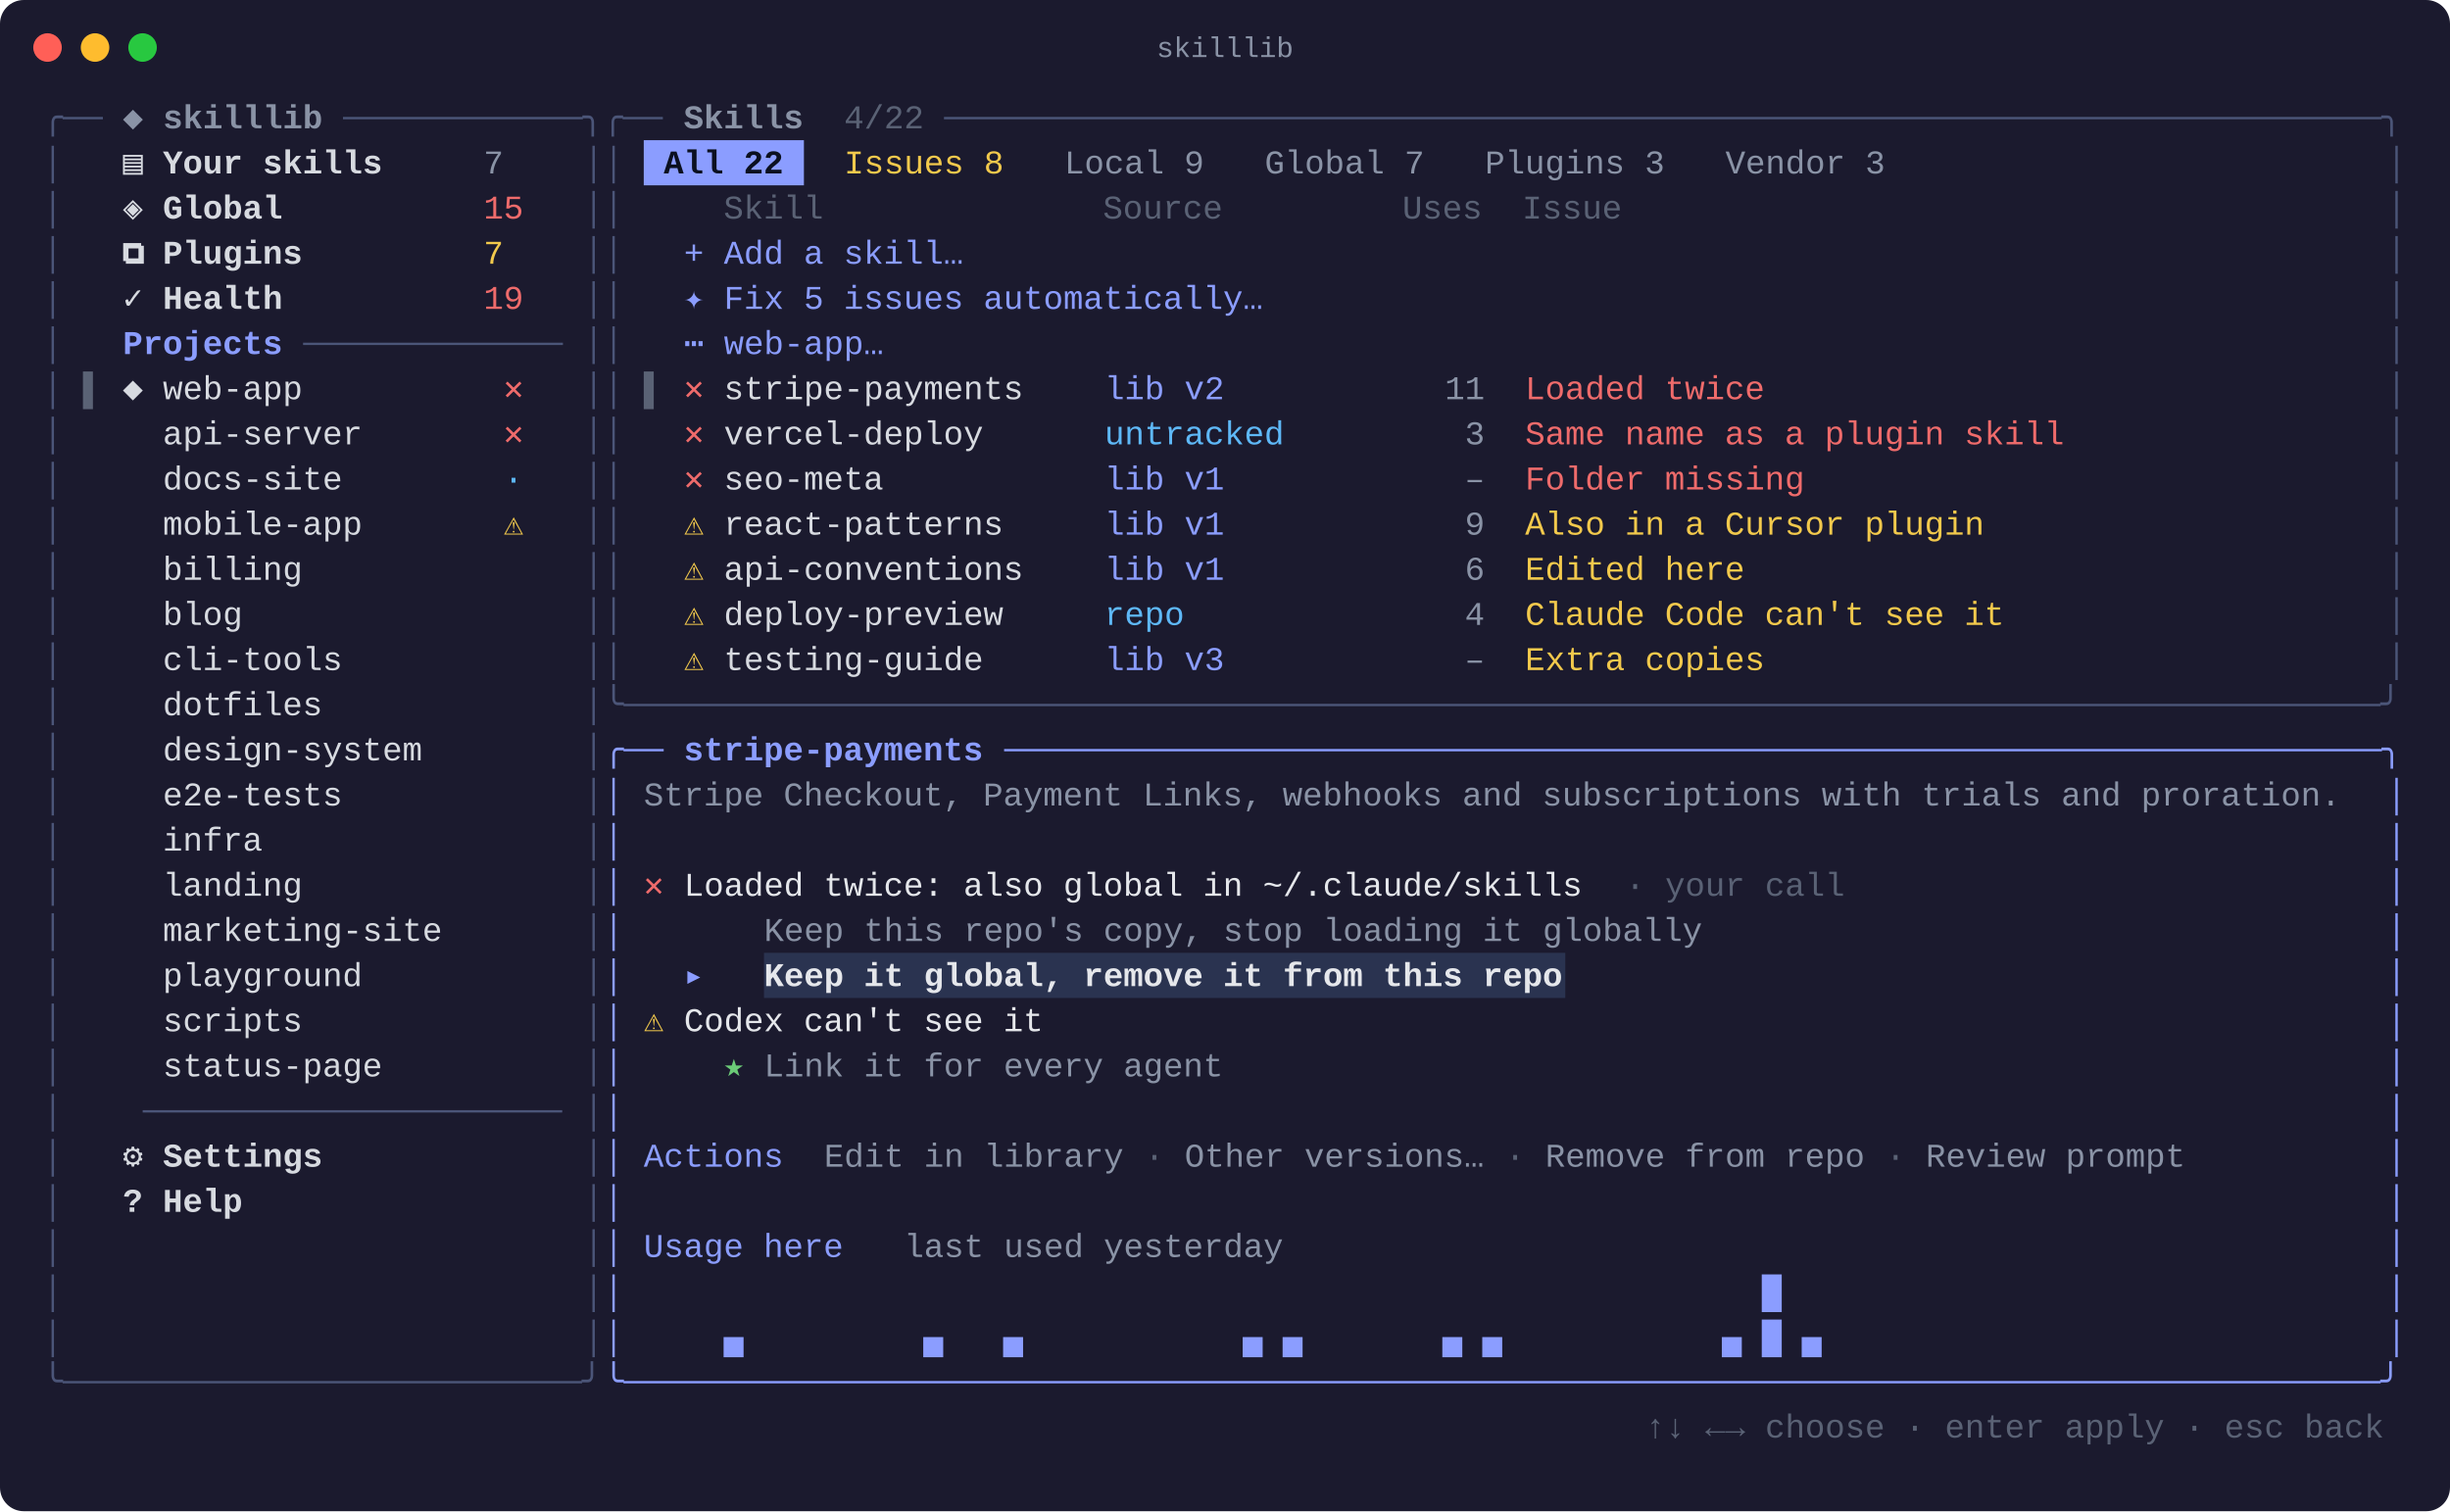
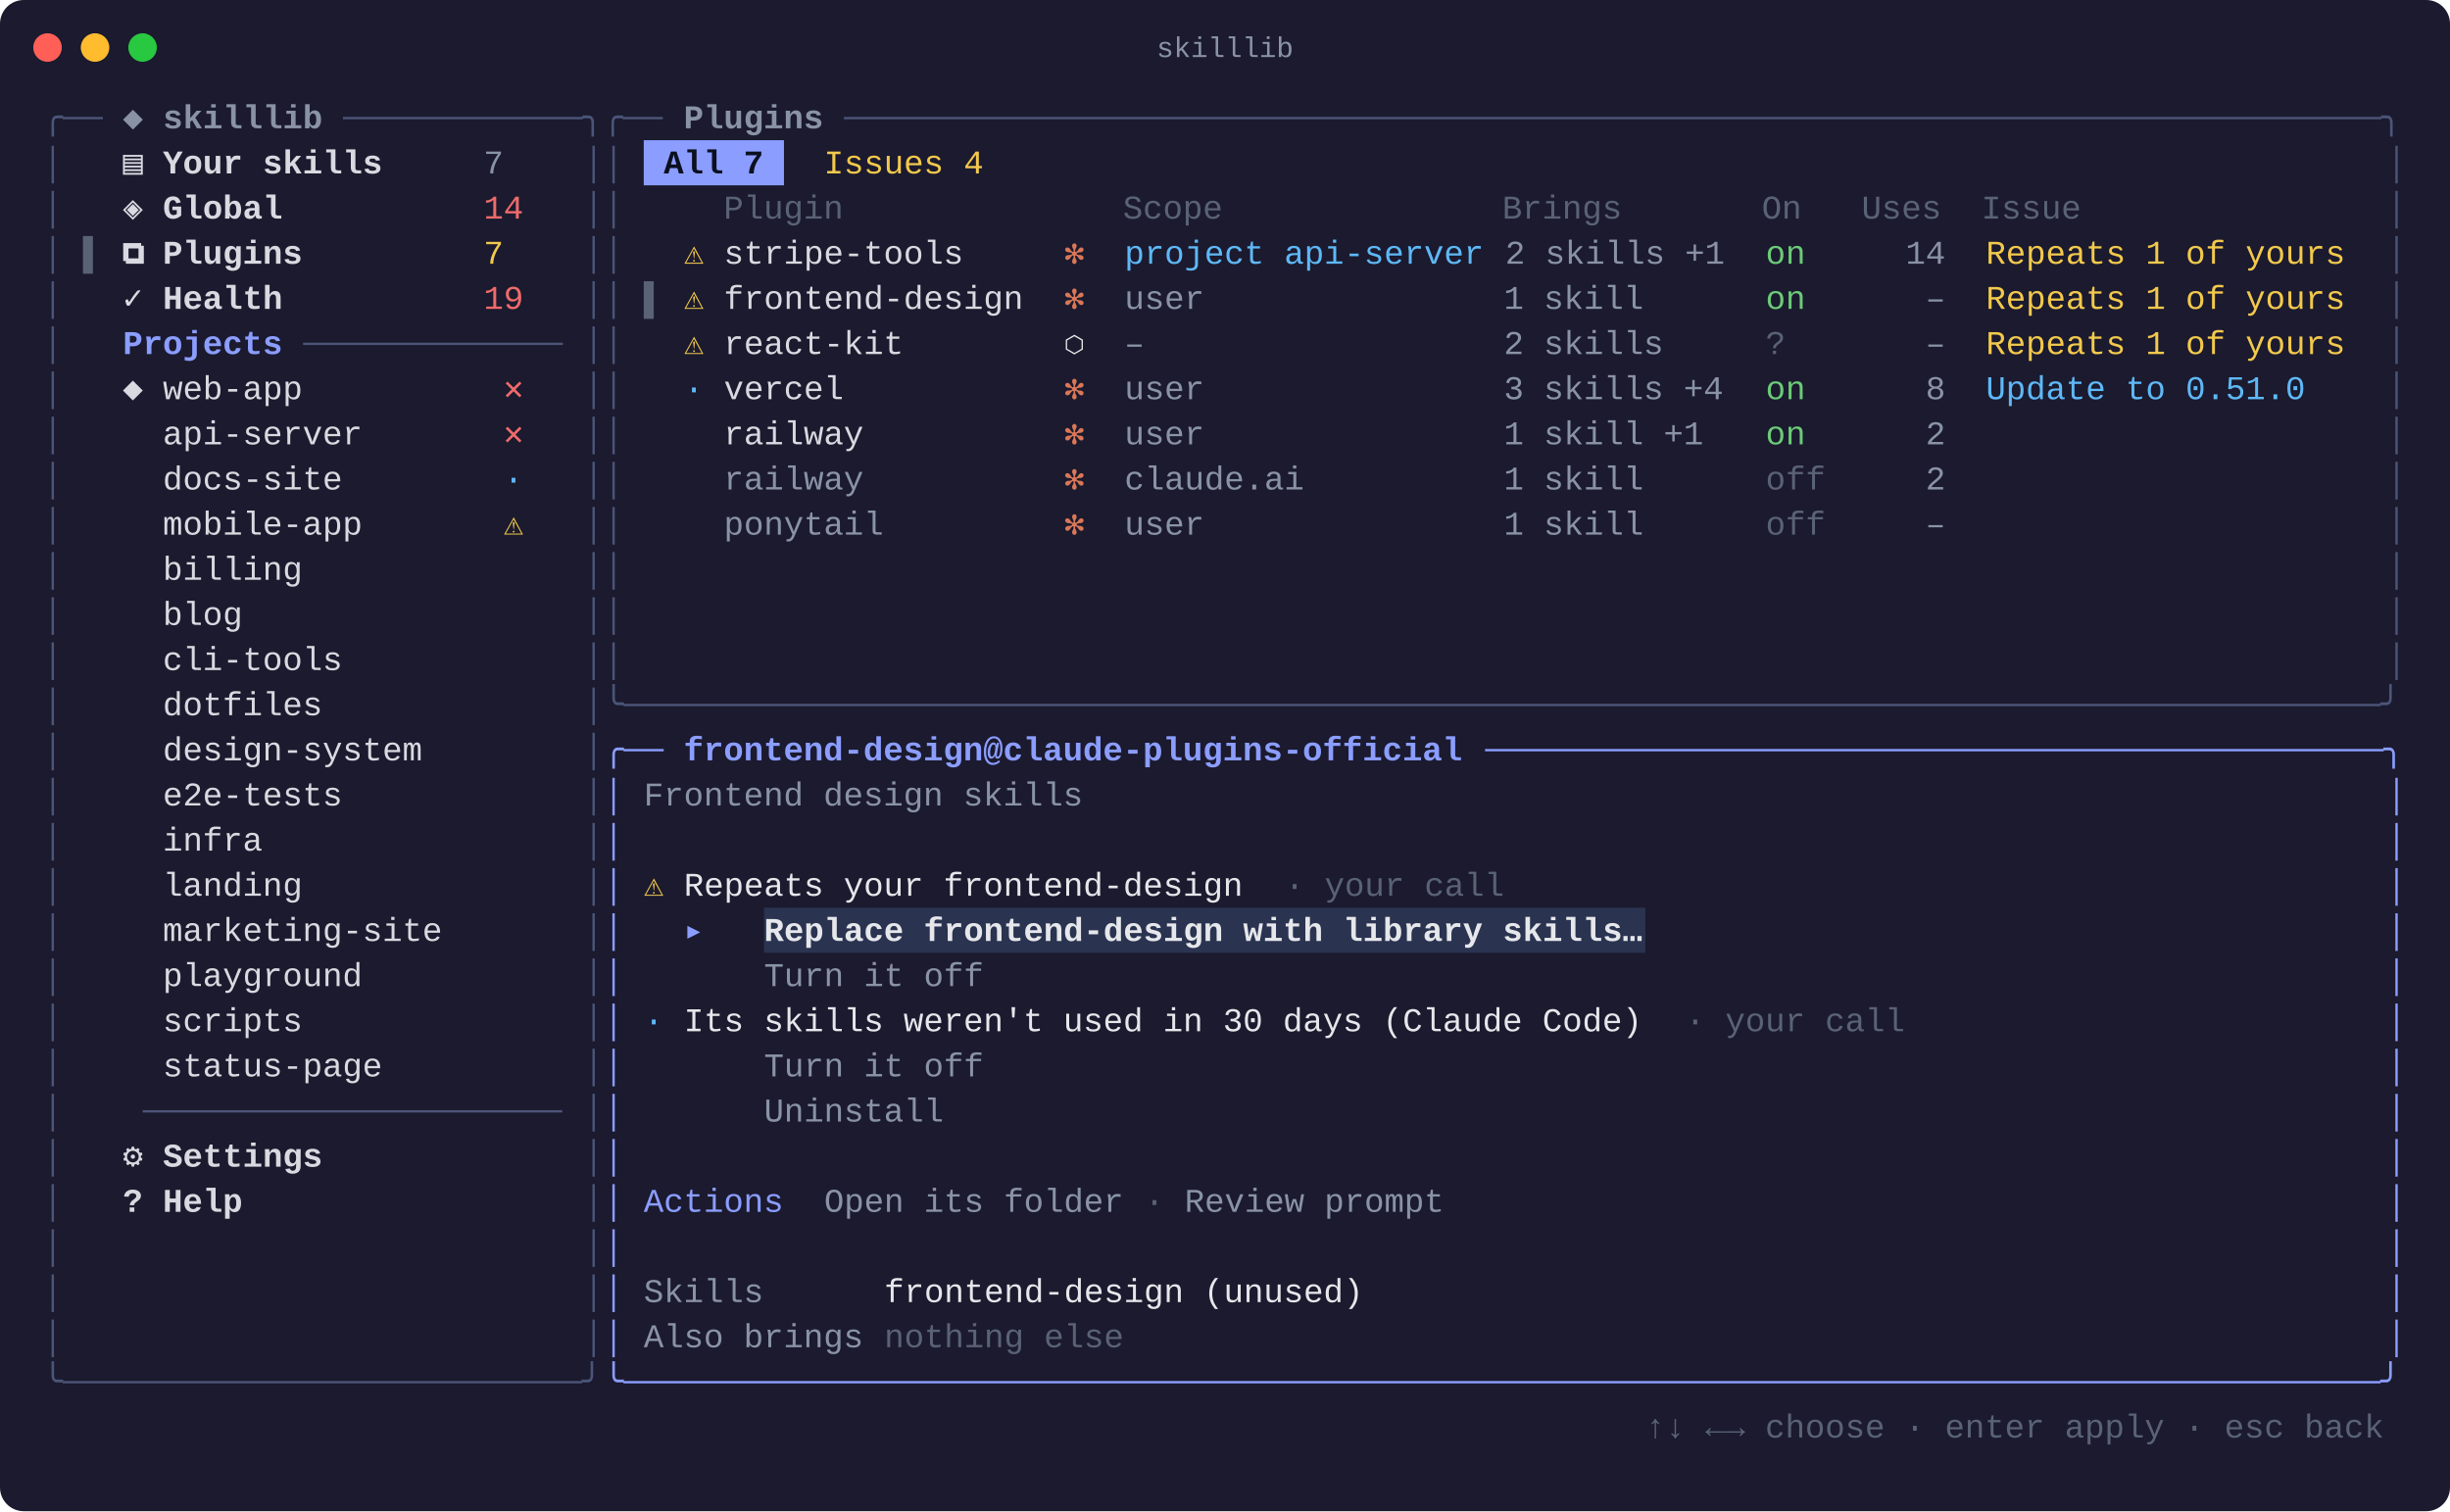
<svg xmlns="http://www.w3.org/2000/svg" width="1031" height="636" viewBox="0 0 1031 636" font-family="SFMono-Regular, Menlo, Consolas, 'Liberation Mono', monospace" font-size="14">
  <rect width="1031" height="636" rx="10" fill="#1b1a2e" />
  <circle cx="20" cy="20" r="6" fill="#ff5f57" />
  <circle cx="40" cy="20" r="6" fill="#febc2e" />
  <circle cx="60" cy="20" r="6" fill="#28c840" />
  <text x="515.5" y="24" fill="#8a93a6" font-size="12" text-anchor="middle">skilllib</text>
  <text x="18.0" y="54.0" fill="#4b5578" xml:space="preserve" textLength="25.3" lengthAdjust="spacingAndGlyphs">╭──</text>
  <text x="43.3" y="54.0" fill="#8a93a6" font-weight="bold" xml:space="preserve" textLength="101.2" lengthAdjust="spacingAndGlyphs"> ◆ skilllib </text>
  <text x="144.4" y="54.0" fill="#4b5578" xml:space="preserve" textLength="134.9" lengthAdjust="spacingAndGlyphs">────────────╮╭──</text>
-   <text x="279.3" y="54.0" fill="#8a93a6" font-weight="bold" xml:space="preserve" textLength="67.4" lengthAdjust="spacingAndGlyphs"> Skills </text>
-   <text x="346.8" y="54.0" fill="#5a6275" xml:space="preserve" textLength="50.6" lengthAdjust="spacingAndGlyphs"> 4/22 </text>
-   <text x="397.3" y="54.0" fill="#4b5578" xml:space="preserve" textLength="615.4" lengthAdjust="spacingAndGlyphs">────────────────────────────────────────────────────────────────────────╮</text>
+   <text x="279.3" y="54.0" fill="#8a93a6" font-weight="bold" xml:space="preserve" textLength="75.9" lengthAdjust="spacingAndGlyphs"> Plugins </text>
+   <text x="355.2" y="54.0" fill="#4b5578" xml:space="preserve" textLength="657.5" lengthAdjust="spacingAndGlyphs">─────────────────────────────────────────────────────────────────────────────╮</text>
  <text x="18.0" y="73.0" fill="#4b5578" xml:space="preserve" textLength="8.4" lengthAdjust="spacingAndGlyphs">│</text>
  <text x="51.7" y="73.0" fill="#d7dae0" font-weight="bold" xml:space="preserve" textLength="151.7" lengthAdjust="spacingAndGlyphs">▤ Your skills     </text>
  <text x="203.5" y="73.0" fill="#8a93a6" xml:space="preserve" textLength="33.7" lengthAdjust="spacingAndGlyphs">7   </text>
  <text x="245.6" y="73.0" fill="#4b5578" xml:space="preserve" textLength="16.9" lengthAdjust="spacingAndGlyphs">││</text>
-   <rect x="270.9" y="59.0" width="67.4" height="19" fill="#8b9dff" />
-   <text x="270.9" y="73.0" fill="#0b1020" font-weight="bold" xml:space="preserve" textLength="67.4" lengthAdjust="spacingAndGlyphs"> All 22 </text>
-   <text x="346.8" y="73.0" fill="#f2c94c" xml:space="preserve" textLength="84.3" lengthAdjust="spacingAndGlyphs"> Issues 8 </text>
-   <text x="439.5" y="73.0" fill="#8a93a6" xml:space="preserve" textLength="75.9" lengthAdjust="spacingAndGlyphs"> Local 9 </text>
-   <text x="523.8" y="73.0" fill="#8a93a6" xml:space="preserve" textLength="84.3" lengthAdjust="spacingAndGlyphs"> Global 7 </text>
-   <text x="616.5" y="73.0" fill="#8a93a6" xml:space="preserve" textLength="92.7" lengthAdjust="spacingAndGlyphs"> Plugins 3 </text>
-   <text x="717.7" y="73.0" fill="#8a93a6" xml:space="preserve" textLength="84.3" lengthAdjust="spacingAndGlyphs"> Vendor 3 </text>
+   <rect x="270.9" y="59.0" width="59.0" height="19" fill="#8b9dff" />
+   <text x="270.9" y="73.0" fill="#0b1020" font-weight="bold" xml:space="preserve" textLength="59.0" lengthAdjust="spacingAndGlyphs"> All 7 </text>
+   <text x="338.3" y="73.0" fill="#f2c94c" xml:space="preserve" textLength="84.3" lengthAdjust="spacingAndGlyphs"> Issues 4 </text>
  <text x="1004.3" y="73.0" fill="#4b5578" xml:space="preserve" textLength="8.4" lengthAdjust="spacingAndGlyphs">│</text>
  <text x="18.0" y="92.0" fill="#4b5578" xml:space="preserve" textLength="8.4" lengthAdjust="spacingAndGlyphs">│</text>
  <text x="51.7" y="92.0" fill="#d7dae0" font-weight="bold" xml:space="preserve" textLength="151.7" lengthAdjust="spacingAndGlyphs">◈ Global          </text>
-   <text x="203.5" y="92.0" fill="#ef6b6b" xml:space="preserve" textLength="33.7" lengthAdjust="spacingAndGlyphs">15  </text>
+   <text x="203.5" y="92.0" fill="#ef6b6b" xml:space="preserve" textLength="33.7" lengthAdjust="spacingAndGlyphs">14  </text>
  <text x="245.6" y="92.0" fill="#4b5578" xml:space="preserve" textLength="16.9" lengthAdjust="spacingAndGlyphs">││</text>
-   <text x="270.9" y="92.0" fill="#5a6275" xml:space="preserve" textLength="725.0" lengthAdjust="spacingAndGlyphs">    Skill              Source         Uses  Issue                                     </text>
+   <text x="270.9" y="92.0" fill="#5a6275" xml:space="preserve" textLength="725.0" lengthAdjust="spacingAndGlyphs">    Plugin              Scope              Brings       On   Uses  Issue              </text>
  <text x="1004.3" y="92.0" fill="#4b5578" xml:space="preserve" textLength="8.4" lengthAdjust="spacingAndGlyphs">│</text>
  <text x="18.0" y="111.0" fill="#4b5578" xml:space="preserve" textLength="8.4" lengthAdjust="spacingAndGlyphs">│</text>
+   <text x="34.9" y="111.0" fill="#5a6275" xml:space="preserve" textLength="16.9" lengthAdjust="spacingAndGlyphs">▌ </text>
  <text x="51.7" y="111.0" fill="#d7dae0" font-weight="bold" xml:space="preserve" textLength="151.7" lengthAdjust="spacingAndGlyphs">⧉ Plugins         </text>
  <text x="203.5" y="111.0" fill="#f2c94c" xml:space="preserve" textLength="33.7" lengthAdjust="spacingAndGlyphs">7   </text>
  <text x="245.6" y="111.0" fill="#4b5578" xml:space="preserve" textLength="16.9" lengthAdjust="spacingAndGlyphs">││</text>
-   <text x="287.8" y="111.0" fill="#8b9dff" xml:space="preserve" textLength="708.1" lengthAdjust="spacingAndGlyphs">+ Add a skill…                                                                      </text>
+   <text x="287.8" y="111.0" fill="#f2c94c" xml:space="preserve" textLength="16.9" lengthAdjust="spacingAndGlyphs">⚠ </text>
+   <text x="304.6" y="111.0" fill="#d7dae0" xml:space="preserve" textLength="143.3" lengthAdjust="spacingAndGlyphs">stripe-tools     </text>
+   <text x="447.9" y="111.0" fill="#d97757" xml:space="preserve" textLength="25.3" lengthAdjust="spacingAndGlyphs">✻  </text>
+   <text x="473.2" y="111.0" fill="#5eb8f7" xml:space="preserve" textLength="160.2" lengthAdjust="spacingAndGlyphs">project api-server </text>
+   <text x="633.4" y="111.0" fill="#8a93a6" xml:space="preserve" textLength="109.6" lengthAdjust="spacingAndGlyphs">2 skills +1  </text>
+   <text x="743.0" y="111.0" fill="#6bcb77" xml:space="preserve" textLength="33.7" lengthAdjust="spacingAndGlyphs">on  </text>
+   <text x="776.7" y="111.0" fill="#8a93a6" xml:space="preserve" textLength="50.6" lengthAdjust="spacingAndGlyphs">   14 </text>
+   <text x="827.3" y="111.0" fill="#f2c94c" xml:space="preserve" textLength="168.6" lengthAdjust="spacingAndGlyphs"> Repeats 1 of yours </text>
  <text x="1004.3" y="111.0" fill="#4b5578" xml:space="preserve" textLength="8.4" lengthAdjust="spacingAndGlyphs">│</text>
  <text x="18.0" y="130.0" fill="#4b5578" xml:space="preserve" textLength="8.4" lengthAdjust="spacingAndGlyphs">│</text>
  <text x="51.7" y="130.0" fill="#d7dae0" font-weight="bold" xml:space="preserve" textLength="151.7" lengthAdjust="spacingAndGlyphs">✓ Health          </text>
  <text x="203.5" y="130.0" fill="#ef6b6b" xml:space="preserve" textLength="33.7" lengthAdjust="spacingAndGlyphs">19  </text>
  <text x="245.6" y="130.0" fill="#4b5578" xml:space="preserve" textLength="16.9" lengthAdjust="spacingAndGlyphs">││</text>
-   <text x="287.8" y="130.0" fill="#8b9dff" xml:space="preserve" textLength="708.1" lengthAdjust="spacingAndGlyphs">✦ Fix 5 issues automatically…                                                       </text>
+   <text x="270.9" y="130.0" fill="#5a6275" xml:space="preserve" textLength="16.9" lengthAdjust="spacingAndGlyphs">▌ </text>
+   <text x="287.8" y="130.0" fill="#f2c94c" xml:space="preserve" textLength="16.9" lengthAdjust="spacingAndGlyphs">⚠ </text>
+   <text x="304.6" y="130.0" fill="#d7dae0" xml:space="preserve" textLength="143.3" lengthAdjust="spacingAndGlyphs">frontend-design  </text>
+   <text x="447.9" y="130.0" fill="#d97757" xml:space="preserve" textLength="25.3" lengthAdjust="spacingAndGlyphs">✻  </text>
+   <text x="473.2" y="130.0" fill="#8a93a6" xml:space="preserve" textLength="269.8" lengthAdjust="spacingAndGlyphs">user               1 skill      </text>
+   <text x="743.0" y="130.0" fill="#6bcb77" xml:space="preserve" textLength="33.7" lengthAdjust="spacingAndGlyphs">on  </text>
+   <text x="776.7" y="130.0" fill="#8a93a6" xml:space="preserve" textLength="50.6" lengthAdjust="spacingAndGlyphs">    – </text>
+   <text x="827.3" y="130.0" fill="#f2c94c" xml:space="preserve" textLength="168.6" lengthAdjust="spacingAndGlyphs"> Repeats 1 of yours </text>
  <text x="1004.3" y="130.0" fill="#4b5578" xml:space="preserve" textLength="8.4" lengthAdjust="spacingAndGlyphs">│</text>
  <text x="18.0" y="149.0" fill="#4b5578" xml:space="preserve" textLength="8.4" lengthAdjust="spacingAndGlyphs">│</text>
  <text x="34.9" y="149.0" fill="#8b9dff" font-weight="bold" xml:space="preserve" textLength="92.7" lengthAdjust="spacingAndGlyphs">  Projects </text>
  <text x="127.6" y="149.0" fill="#4b5578" xml:space="preserve" textLength="109.6" lengthAdjust="spacingAndGlyphs">─────────────</text>
  <text x="245.6" y="149.0" fill="#4b5578" xml:space="preserve" textLength="16.9" lengthAdjust="spacingAndGlyphs">││</text>
-   <text x="287.8" y="149.0" fill="#8b9dff" xml:space="preserve" textLength="708.1" lengthAdjust="spacingAndGlyphs">⋯ web-app…                                                                          </text>
+   <text x="287.8" y="149.0" fill="#f2c94c" xml:space="preserve" textLength="16.9" lengthAdjust="spacingAndGlyphs">⚠ </text>
+   <text x="304.6" y="149.0" fill="#d7dae0" xml:space="preserve" textLength="143.3" lengthAdjust="spacingAndGlyphs">react-kit        </text>
+   <text x="447.9" y="149.0" fill="#e8e8e8" xml:space="preserve" textLength="25.3" lengthAdjust="spacingAndGlyphs">⬡  </text>
+   <text x="473.2" y="149.0" fill="#8a93a6" xml:space="preserve" textLength="269.8" lengthAdjust="spacingAndGlyphs">–                  2 skills     </text>
+   <text x="743.0" y="149.0" fill="#5a6275" xml:space="preserve" textLength="33.7" lengthAdjust="spacingAndGlyphs">?   </text>
+   <text x="776.7" y="149.0" fill="#8a93a6" xml:space="preserve" textLength="50.6" lengthAdjust="spacingAndGlyphs">    – </text>
+   <text x="827.3" y="149.0" fill="#f2c94c" xml:space="preserve" textLength="168.6" lengthAdjust="spacingAndGlyphs"> Repeats 1 of yours </text>
  <text x="1004.3" y="149.0" fill="#4b5578" xml:space="preserve" textLength="8.4" lengthAdjust="spacingAndGlyphs">│</text>
  <text x="18.0" y="168.0" fill="#4b5578" xml:space="preserve" textLength="8.4" lengthAdjust="spacingAndGlyphs">│</text>
-   <text x="34.9" y="168.0" fill="#5a6275" xml:space="preserve" textLength="16.9" lengthAdjust="spacingAndGlyphs">▌ </text>
  <text x="51.7" y="168.0" fill="#d7dae0" xml:space="preserve" textLength="160.2" lengthAdjust="spacingAndGlyphs">◆ web-app          </text>
  <text x="211.9" y="168.0" fill="#ef6b6b" xml:space="preserve" textLength="25.3" lengthAdjust="spacingAndGlyphs">✕  </text>
  <text x="245.6" y="168.0" fill="#4b5578" xml:space="preserve" textLength="16.9" lengthAdjust="spacingAndGlyphs">││</text>
-   <text x="270.9" y="168.0" fill="#5a6275" xml:space="preserve" textLength="16.9" lengthAdjust="spacingAndGlyphs">▌ </text>
-   <text x="287.8" y="168.0" fill="#ef6b6b" xml:space="preserve" textLength="16.9" lengthAdjust="spacingAndGlyphs">✕ </text>
-   <text x="304.6" y="168.0" fill="#d7dae0" xml:space="preserve" textLength="160.2" lengthAdjust="spacingAndGlyphs">stripe-payments    </text>
-   <text x="464.8" y="168.0" fill="#8b9dff" xml:space="preserve" textLength="118.0" lengthAdjust="spacingAndGlyphs">lib v2        </text>
-   <text x="582.8" y="168.0" fill="#8a93a6" xml:space="preserve" textLength="50.6" lengthAdjust="spacingAndGlyphs">   11 </text>
-   <text x="633.4" y="168.0" fill="#ef6b6b" xml:space="preserve" textLength="362.5" lengthAdjust="spacingAndGlyphs"> Loaded twice                              </text>
+   <text x="287.8" y="168.0" fill="#5eb8f7" xml:space="preserve" textLength="16.9" lengthAdjust="spacingAndGlyphs">· </text>
+   <text x="304.6" y="168.0" fill="#d7dae0" xml:space="preserve" textLength="143.3" lengthAdjust="spacingAndGlyphs">vercel           </text>
+   <text x="447.9" y="168.0" fill="#d97757" xml:space="preserve" textLength="25.3" lengthAdjust="spacingAndGlyphs">✻  </text>
+   <text x="473.2" y="168.0" fill="#8a93a6" xml:space="preserve" textLength="269.8" lengthAdjust="spacingAndGlyphs">user               3 skills +4  </text>
+   <text x="743.0" y="168.0" fill="#6bcb77" xml:space="preserve" textLength="33.7" lengthAdjust="spacingAndGlyphs">on  </text>
+   <text x="776.7" y="168.0" fill="#8a93a6" xml:space="preserve" textLength="50.6" lengthAdjust="spacingAndGlyphs">    8 </text>
+   <text x="827.3" y="168.0" fill="#5eb8f7" xml:space="preserve" textLength="168.6" lengthAdjust="spacingAndGlyphs"> Update to 0.51.0   </text>
  <text x="1004.3" y="168.0" fill="#4b5578" xml:space="preserve" textLength="8.4" lengthAdjust="spacingAndGlyphs">│</text>
  <text x="18.0" y="187.0" fill="#4b5578" xml:space="preserve" textLength="8.4" lengthAdjust="spacingAndGlyphs">│</text>
  <text x="51.7" y="187.0" fill="#d7dae0" xml:space="preserve" textLength="160.2" lengthAdjust="spacingAndGlyphs">  api-server       </text>
  <text x="211.9" y="187.0" fill="#ef6b6b" xml:space="preserve" textLength="25.3" lengthAdjust="spacingAndGlyphs">✕  </text>
  <text x="245.6" y="187.0" fill="#4b5578" xml:space="preserve" textLength="16.9" lengthAdjust="spacingAndGlyphs">││</text>
-   <text x="287.8" y="187.0" fill="#ef6b6b" xml:space="preserve" textLength="16.9" lengthAdjust="spacingAndGlyphs">✕ </text>
-   <text x="304.6" y="187.0" fill="#d7dae0" xml:space="preserve" textLength="160.2" lengthAdjust="spacingAndGlyphs">vercel-deploy      </text>
-   <text x="464.8" y="187.0" fill="#5eb8f7" xml:space="preserve" textLength="118.0" lengthAdjust="spacingAndGlyphs">untracked     </text>
-   <text x="582.8" y="187.0" fill="#8a93a6" xml:space="preserve" textLength="50.6" lengthAdjust="spacingAndGlyphs">    3 </text>
-   <text x="633.4" y="187.0" fill="#ef6b6b" xml:space="preserve" textLength="362.5" lengthAdjust="spacingAndGlyphs"> Same name as a plugin skill               </text>
+   <text x="287.8" y="187.0" fill="#d7dae0" xml:space="preserve" textLength="160.2" lengthAdjust="spacingAndGlyphs">  railway          </text>
+   <text x="447.9" y="187.0" fill="#d97757" xml:space="preserve" textLength="25.3" lengthAdjust="spacingAndGlyphs">✻  </text>
+   <text x="473.2" y="187.0" fill="#8a93a6" xml:space="preserve" textLength="269.8" lengthAdjust="spacingAndGlyphs">user               1 skill +1   </text>
+   <text x="743.0" y="187.0" fill="#6bcb77" xml:space="preserve" textLength="33.7" lengthAdjust="spacingAndGlyphs">on  </text>
+   <text x="776.7" y="187.0" fill="#8a93a6" xml:space="preserve" textLength="50.6" lengthAdjust="spacingAndGlyphs">    2 </text>
  <text x="1004.3" y="187.0" fill="#4b5578" xml:space="preserve" textLength="8.4" lengthAdjust="spacingAndGlyphs">│</text>
  <text x="18.0" y="206.0" fill="#4b5578" xml:space="preserve" textLength="8.4" lengthAdjust="spacingAndGlyphs">│</text>
  <text x="51.7" y="206.0" fill="#d7dae0" xml:space="preserve" textLength="160.2" lengthAdjust="spacingAndGlyphs">  docs-site        </text>
  <text x="211.9" y="206.0" fill="#5eb8f7" xml:space="preserve" textLength="25.3" lengthAdjust="spacingAndGlyphs">·  </text>
  <text x="245.6" y="206.0" fill="#4b5578" xml:space="preserve" textLength="16.9" lengthAdjust="spacingAndGlyphs">││</text>
-   <text x="287.8" y="206.0" fill="#ef6b6b" xml:space="preserve" textLength="16.9" lengthAdjust="spacingAndGlyphs">✕ </text>
-   <text x="304.6" y="206.0" fill="#d7dae0" xml:space="preserve" textLength="160.2" lengthAdjust="spacingAndGlyphs">seo-meta           </text>
-   <text x="464.8" y="206.0" fill="#8b9dff" xml:space="preserve" textLength="118.0" lengthAdjust="spacingAndGlyphs">lib v1        </text>
-   <text x="582.8" y="206.0" fill="#8a93a6" xml:space="preserve" textLength="50.6" lengthAdjust="spacingAndGlyphs">    – </text>
-   <text x="633.4" y="206.0" fill="#ef6b6b" xml:space="preserve" textLength="362.5" lengthAdjust="spacingAndGlyphs"> Folder missing                            </text>
+   <text x="304.6" y="206.0" fill="#8a93a6" xml:space="preserve" textLength="143.3" lengthAdjust="spacingAndGlyphs">railway          </text>
+   <text x="447.9" y="206.0" fill="#d97757" xml:space="preserve" textLength="25.3" lengthAdjust="spacingAndGlyphs">✻  </text>
+   <text x="473.2" y="206.0" fill="#8a93a6" xml:space="preserve" textLength="269.8" lengthAdjust="spacingAndGlyphs">claude.ai          1 skill      </text>
+   <text x="743.0" y="206.0" fill="#5a6275" xml:space="preserve" textLength="33.7" lengthAdjust="spacingAndGlyphs">off </text>
+   <text x="776.7" y="206.0" fill="#8a93a6" xml:space="preserve" textLength="50.6" lengthAdjust="spacingAndGlyphs">    2 </text>
  <text x="1004.3" y="206.0" fill="#4b5578" xml:space="preserve" textLength="8.4" lengthAdjust="spacingAndGlyphs">│</text>
  <text x="18.0" y="225.0" fill="#4b5578" xml:space="preserve" textLength="8.4" lengthAdjust="spacingAndGlyphs">│</text>
  <text x="51.7" y="225.0" fill="#d7dae0" xml:space="preserve" textLength="160.2" lengthAdjust="spacingAndGlyphs">  mobile-app       </text>
  <text x="211.9" y="225.0" fill="#f2c94c" xml:space="preserve" textLength="25.3" lengthAdjust="spacingAndGlyphs">⚠  </text>
  <text x="245.6" y="225.0" fill="#4b5578" xml:space="preserve" textLength="16.9" lengthAdjust="spacingAndGlyphs">││</text>
-   <text x="287.8" y="225.0" fill="#f2c94c" xml:space="preserve" textLength="16.9" lengthAdjust="spacingAndGlyphs">⚠ </text>
-   <text x="304.6" y="225.0" fill="#d7dae0" xml:space="preserve" textLength="160.2" lengthAdjust="spacingAndGlyphs">react-patterns     </text>
-   <text x="464.8" y="225.0" fill="#8b9dff" xml:space="preserve" textLength="118.0" lengthAdjust="spacingAndGlyphs">lib v1        </text>
-   <text x="582.8" y="225.0" fill="#8a93a6" xml:space="preserve" textLength="50.6" lengthAdjust="spacingAndGlyphs">    9 </text>
-   <text x="633.4" y="225.0" fill="#f2c94c" xml:space="preserve" textLength="362.5" lengthAdjust="spacingAndGlyphs"> Also in a Cursor plugin                   </text>
+   <text x="304.6" y="225.0" fill="#8a93a6" xml:space="preserve" textLength="143.3" lengthAdjust="spacingAndGlyphs">ponytail         </text>
+   <text x="447.9" y="225.0" fill="#d97757" xml:space="preserve" textLength="25.3" lengthAdjust="spacingAndGlyphs">✻  </text>
+   <text x="473.2" y="225.0" fill="#8a93a6" xml:space="preserve" textLength="269.8" lengthAdjust="spacingAndGlyphs">user               1 skill      </text>
+   <text x="743.0" y="225.0" fill="#5a6275" xml:space="preserve" textLength="33.7" lengthAdjust="spacingAndGlyphs">off </text>
+   <text x="776.7" y="225.0" fill="#8a93a6" xml:space="preserve" textLength="50.6" lengthAdjust="spacingAndGlyphs">    – </text>
  <text x="1004.3" y="225.0" fill="#4b5578" xml:space="preserve" textLength="8.4" lengthAdjust="spacingAndGlyphs">│</text>
  <text x="18.0" y="244.0" fill="#4b5578" xml:space="preserve" textLength="8.4" lengthAdjust="spacingAndGlyphs">│</text>
  <text x="51.7" y="244.0" fill="#d7dae0" xml:space="preserve" textLength="193.9" lengthAdjust="spacingAndGlyphs">  billing              </text>
  <text x="245.6" y="244.0" fill="#4b5578" xml:space="preserve" textLength="16.9" lengthAdjust="spacingAndGlyphs">││</text>
-   <text x="287.8" y="244.0" fill="#f2c94c" xml:space="preserve" textLength="16.9" lengthAdjust="spacingAndGlyphs">⚠ </text>
-   <text x="304.6" y="244.0" fill="#d7dae0" xml:space="preserve" textLength="160.2" lengthAdjust="spacingAndGlyphs">api-conventions    </text>
-   <text x="464.8" y="244.0" fill="#8b9dff" xml:space="preserve" textLength="118.0" lengthAdjust="spacingAndGlyphs">lib v1        </text>
-   <text x="582.8" y="244.0" fill="#8a93a6" xml:space="preserve" textLength="50.6" lengthAdjust="spacingAndGlyphs">    6 </text>
-   <text x="633.4" y="244.0" fill="#f2c94c" xml:space="preserve" textLength="362.5" lengthAdjust="spacingAndGlyphs"> Edited here                               </text>
  <text x="1004.3" y="244.0" fill="#4b5578" xml:space="preserve" textLength="8.4" lengthAdjust="spacingAndGlyphs">│</text>
  <text x="18.0" y="263.0" fill="#4b5578" xml:space="preserve" textLength="8.4" lengthAdjust="spacingAndGlyphs">│</text>
  <text x="51.7" y="263.0" fill="#d7dae0" xml:space="preserve" textLength="193.9" lengthAdjust="spacingAndGlyphs">  blog                 </text>
  <text x="245.6" y="263.0" fill="#4b5578" xml:space="preserve" textLength="16.9" lengthAdjust="spacingAndGlyphs">││</text>
-   <text x="287.8" y="263.0" fill="#f2c94c" xml:space="preserve" textLength="16.9" lengthAdjust="spacingAndGlyphs">⚠ </text>
-   <text x="304.6" y="263.0" fill="#d7dae0" xml:space="preserve" textLength="160.2" lengthAdjust="spacingAndGlyphs">deploy-preview     </text>
-   <text x="464.8" y="263.0" fill="#5eb8f7" xml:space="preserve" textLength="118.0" lengthAdjust="spacingAndGlyphs">repo          </text>
-   <text x="582.8" y="263.0" fill="#8a93a6" xml:space="preserve" textLength="50.6" lengthAdjust="spacingAndGlyphs">    4 </text>
-   <text x="633.4" y="263.0" fill="#f2c94c" xml:space="preserve" textLength="362.5" lengthAdjust="spacingAndGlyphs"> Claude Code can't see it                  </text>
  <text x="1004.3" y="263.0" fill="#4b5578" xml:space="preserve" textLength="8.4" lengthAdjust="spacingAndGlyphs">│</text>
  <text x="18.0" y="282.0" fill="#4b5578" xml:space="preserve" textLength="8.4" lengthAdjust="spacingAndGlyphs">│</text>
  <text x="51.7" y="282.0" fill="#d7dae0" xml:space="preserve" textLength="193.9" lengthAdjust="spacingAndGlyphs">  cli-tools            </text>
  <text x="245.6" y="282.0" fill="#4b5578" xml:space="preserve" textLength="16.9" lengthAdjust="spacingAndGlyphs">││</text>
-   <text x="287.8" y="282.0" fill="#f2c94c" xml:space="preserve" textLength="16.9" lengthAdjust="spacingAndGlyphs">⚠ </text>
-   <text x="304.6" y="282.0" fill="#d7dae0" xml:space="preserve" textLength="160.2" lengthAdjust="spacingAndGlyphs">testing-guide      </text>
-   <text x="464.8" y="282.0" fill="#8b9dff" xml:space="preserve" textLength="118.0" lengthAdjust="spacingAndGlyphs">lib v3        </text>
-   <text x="582.8" y="282.0" fill="#8a93a6" xml:space="preserve" textLength="50.6" lengthAdjust="spacingAndGlyphs">    – </text>
-   <text x="633.4" y="282.0" fill="#f2c94c" xml:space="preserve" textLength="362.5" lengthAdjust="spacingAndGlyphs"> Extra copies                              </text>
  <text x="1004.3" y="282.0" fill="#4b5578" xml:space="preserve" textLength="8.4" lengthAdjust="spacingAndGlyphs">│</text>
  <text x="18.0" y="301.0" fill="#4b5578" xml:space="preserve" textLength="8.4" lengthAdjust="spacingAndGlyphs">│</text>
  <text x="51.7" y="301.0" fill="#d7dae0" xml:space="preserve" textLength="193.9" lengthAdjust="spacingAndGlyphs">  dotfiles             </text>
  <text x="245.6" y="301.0" fill="#4b5578" xml:space="preserve" textLength="767.1" lengthAdjust="spacingAndGlyphs">│╰────────────────────────────────────────────────────────────────────────────────────────╯</text>
  <text x="18.0" y="320.0" fill="#4b5578" xml:space="preserve" textLength="8.4" lengthAdjust="spacingAndGlyphs">│</text>
  <text x="51.7" y="320.0" fill="#d7dae0" xml:space="preserve" textLength="193.9" lengthAdjust="spacingAndGlyphs">  design-system        </text>
  <text x="245.6" y="320.0" fill="#4b5578" xml:space="preserve" textLength="8.4" lengthAdjust="spacingAndGlyphs">│</text>
  <text x="254.0" y="320.0" fill="#8b9dff" xml:space="preserve" textLength="25.3" lengthAdjust="spacingAndGlyphs">╭──</text>
-   <text x="279.3" y="320.0" fill="#8b9dff" font-weight="bold" xml:space="preserve" textLength="143.3" lengthAdjust="spacingAndGlyphs"> stripe-payments </text>
-   <text x="422.6" y="320.0" fill="#8b9dff" xml:space="preserve" textLength="590.1" lengthAdjust="spacingAndGlyphs">─────────────────────────────────────────────────────────────────────╮</text>
+   <text x="279.3" y="320.0" fill="#8b9dff" font-weight="bold" xml:space="preserve" textLength="345.6" lengthAdjust="spacingAndGlyphs"> frontend-design@claude-plugins-official </text>
+   <text x="625.0" y="320.0" fill="#8b9dff" xml:space="preserve" textLength="387.8" lengthAdjust="spacingAndGlyphs">─────────────────────────────────────────────╮</text>
  <text x="18.0" y="339.0" fill="#4b5578" xml:space="preserve" textLength="8.4" lengthAdjust="spacingAndGlyphs">│</text>
  <text x="51.7" y="339.0" fill="#d7dae0" xml:space="preserve" textLength="193.9" lengthAdjust="spacingAndGlyphs">  e2e-tests            </text>
  <text x="245.6" y="339.0" fill="#4b5578" xml:space="preserve" textLength="8.4" lengthAdjust="spacingAndGlyphs">│</text>
  <text x="254.0" y="339.0" fill="#8b9dff" xml:space="preserve" textLength="8.4" lengthAdjust="spacingAndGlyphs">│</text>
-   <text x="270.9" y="339.0" fill="#8a93a6" xml:space="preserve" textLength="716.5" lengthAdjust="spacingAndGlyphs">Stripe Checkout, Payment Links, webhooks and subscriptions with trials and proration.</text>
+   <text x="270.9" y="339.0" fill="#8a93a6" xml:space="preserve" textLength="185.5" lengthAdjust="spacingAndGlyphs">Frontend design skills</text>
  <text x="1004.3" y="339.0" fill="#8b9dff" xml:space="preserve" textLength="8.4" lengthAdjust="spacingAndGlyphs">│</text>
  <text x="18.0" y="358.0" fill="#4b5578" xml:space="preserve" textLength="8.4" lengthAdjust="spacingAndGlyphs">│</text>
  <text x="51.7" y="358.0" fill="#d7dae0" xml:space="preserve" textLength="193.9" lengthAdjust="spacingAndGlyphs">  infra                </text>
  <text x="245.6" y="358.0" fill="#4b5578" xml:space="preserve" textLength="8.4" lengthAdjust="spacingAndGlyphs">│</text>
  <text x="254.0" y="358.0" fill="#8b9dff" xml:space="preserve" textLength="8.4" lengthAdjust="spacingAndGlyphs">│</text>
  <text x="1004.3" y="358.0" fill="#8b9dff" xml:space="preserve" textLength="8.4" lengthAdjust="spacingAndGlyphs">│</text>
  <text x="18.0" y="377.0" fill="#4b5578" xml:space="preserve" textLength="8.4" lengthAdjust="spacingAndGlyphs">│</text>
  <text x="51.7" y="377.0" fill="#d7dae0" xml:space="preserve" textLength="193.9" lengthAdjust="spacingAndGlyphs">  landing              </text>
  <text x="245.6" y="377.0" fill="#4b5578" xml:space="preserve" textLength="8.4" lengthAdjust="spacingAndGlyphs">│</text>
  <text x="254.0" y="377.0" fill="#8b9dff" xml:space="preserve" textLength="8.4" lengthAdjust="spacingAndGlyphs">│</text>
-   <text x="270.9" y="377.0" fill="#ef6b6b" xml:space="preserve" textLength="16.9" lengthAdjust="spacingAndGlyphs">✕ </text>
-   <text x="287.8" y="377.0" fill="#e5e7eb" xml:space="preserve" textLength="379.3" lengthAdjust="spacingAndGlyphs">Loaded twice: also global in ~/.claude/skills</text>
-   <text x="667.1" y="377.0" fill="#5a6275" xml:space="preserve" textLength="109.6" lengthAdjust="spacingAndGlyphs">  · your call</text>
+   <text x="270.9" y="377.0" fill="#f2c94c" xml:space="preserve" textLength="16.9" lengthAdjust="spacingAndGlyphs">⚠ </text>
+   <text x="287.8" y="377.0" fill="#e5e7eb" xml:space="preserve" textLength="236.0" lengthAdjust="spacingAndGlyphs">Repeats your frontend-design</text>
+   <text x="523.8" y="377.0" fill="#5a6275" xml:space="preserve" textLength="109.6" lengthAdjust="spacingAndGlyphs">  · your call</text>
  <text x="1004.3" y="377.0" fill="#8b9dff" xml:space="preserve" textLength="8.4" lengthAdjust="spacingAndGlyphs">│</text>
  <text x="18.0" y="396.0" fill="#4b5578" xml:space="preserve" textLength="8.4" lengthAdjust="spacingAndGlyphs">│</text>
  <text x="51.7" y="396.0" fill="#d7dae0" xml:space="preserve" textLength="193.9" lengthAdjust="spacingAndGlyphs">  marketing-site       </text>
  <text x="245.6" y="396.0" fill="#4b5578" xml:space="preserve" textLength="8.4" lengthAdjust="spacingAndGlyphs">│</text>
  <text x="254.0" y="396.0" fill="#8b9dff" xml:space="preserve" textLength="8.4" lengthAdjust="spacingAndGlyphs">│</text>
-   <text x="321.5" y="396.0" fill="#8a93a6" xml:space="preserve" textLength="396.2" lengthAdjust="spacingAndGlyphs">Keep this repo's copy, stop loading it globally</text>
+   <text x="270.9" y="396.0" fill="#8b9dff" xml:space="preserve" textLength="33.7" lengthAdjust="spacingAndGlyphs">  ▸ </text>
+   <rect x="321.5" y="382.0" width="370.9" height="19" fill="#2a3350" />
+   <text x="321.5" y="396.0" fill="#e5e7eb" font-weight="bold" xml:space="preserve" textLength="370.9" lengthAdjust="spacingAndGlyphs">Replace frontend-design with library skills…</text>
  <text x="1004.3" y="396.0" fill="#8b9dff" xml:space="preserve" textLength="8.4" lengthAdjust="spacingAndGlyphs">│</text>
  <text x="18.0" y="415.0" fill="#4b5578" xml:space="preserve" textLength="8.4" lengthAdjust="spacingAndGlyphs">│</text>
  <text x="51.7" y="415.0" fill="#d7dae0" xml:space="preserve" textLength="193.9" lengthAdjust="spacingAndGlyphs">  playground           </text>
  <text x="245.6" y="415.0" fill="#4b5578" xml:space="preserve" textLength="8.4" lengthAdjust="spacingAndGlyphs">│</text>
  <text x="254.0" y="415.0" fill="#8b9dff" xml:space="preserve" textLength="8.4" lengthAdjust="spacingAndGlyphs">│</text>
-   <text x="270.9" y="415.0" fill="#8b9dff" xml:space="preserve" textLength="33.7" lengthAdjust="spacingAndGlyphs">  ▸ </text>
-   <rect x="321.5" y="401.0" width="337.2" height="19" fill="#2a3350" />
-   <text x="321.5" y="415.0" fill="#e5e7eb" font-weight="bold" xml:space="preserve" textLength="337.2" lengthAdjust="spacingAndGlyphs">Keep it global, remove it from this repo</text>
+   <text x="321.5" y="415.0" fill="#8a93a6" xml:space="preserve" textLength="92.7" lengthAdjust="spacingAndGlyphs">Turn it off</text>
  <text x="1004.3" y="415.0" fill="#8b9dff" xml:space="preserve" textLength="8.4" lengthAdjust="spacingAndGlyphs">│</text>
  <text x="18.0" y="434.0" fill="#4b5578" xml:space="preserve" textLength="8.4" lengthAdjust="spacingAndGlyphs">│</text>
  <text x="51.7" y="434.0" fill="#d7dae0" xml:space="preserve" textLength="193.9" lengthAdjust="spacingAndGlyphs">  scripts              </text>
  <text x="245.6" y="434.0" fill="#4b5578" xml:space="preserve" textLength="8.4" lengthAdjust="spacingAndGlyphs">│</text>
  <text x="254.0" y="434.0" fill="#8b9dff" xml:space="preserve" textLength="8.4" lengthAdjust="spacingAndGlyphs">│</text>
-   <text x="270.9" y="434.0" fill="#f2c94c" xml:space="preserve" textLength="16.9" lengthAdjust="spacingAndGlyphs">⚠ </text>
-   <text x="287.8" y="434.0" fill="#e5e7eb" xml:space="preserve" textLength="151.7" lengthAdjust="spacingAndGlyphs">Codex can't see it</text>
+   <text x="270.9" y="434.0" fill="#5eb8f7" xml:space="preserve" textLength="16.9" lengthAdjust="spacingAndGlyphs">· </text>
+   <text x="287.8" y="434.0" fill="#e5e7eb" xml:space="preserve" textLength="404.6" lengthAdjust="spacingAndGlyphs">Its skills weren't used in 30 days (Claude Code)</text>
+   <text x="692.4" y="434.0" fill="#5a6275" xml:space="preserve" textLength="109.6" lengthAdjust="spacingAndGlyphs">  · your call</text>
  <text x="1004.3" y="434.0" fill="#8b9dff" xml:space="preserve" textLength="8.4" lengthAdjust="spacingAndGlyphs">│</text>
  <text x="18.0" y="453.0" fill="#4b5578" xml:space="preserve" textLength="8.4" lengthAdjust="spacingAndGlyphs">│</text>
  <text x="51.7" y="453.0" fill="#d7dae0" xml:space="preserve" textLength="193.9" lengthAdjust="spacingAndGlyphs">  status-page          </text>
  <text x="245.6" y="453.0" fill="#4b5578" xml:space="preserve" textLength="8.4" lengthAdjust="spacingAndGlyphs">│</text>
  <text x="254.0" y="453.0" fill="#8b9dff" xml:space="preserve" textLength="8.4" lengthAdjust="spacingAndGlyphs">│</text>
-   <text x="304.6" y="453.0" fill="#6bcb77" xml:space="preserve" textLength="16.9" lengthAdjust="spacingAndGlyphs">★ </text>
-   <text x="321.5" y="453.0" fill="#8a93a6" xml:space="preserve" textLength="193.9" lengthAdjust="spacingAndGlyphs">Link it for every agent</text>
+   <text x="321.5" y="453.0" fill="#8a93a6" xml:space="preserve" textLength="92.7" lengthAdjust="spacingAndGlyphs">Turn it off</text>
  <text x="1004.3" y="453.0" fill="#8b9dff" xml:space="preserve" textLength="8.4" lengthAdjust="spacingAndGlyphs">│</text>
  <text x="18.0" y="472.0" fill="#4b5578" xml:space="preserve" textLength="8.4" lengthAdjust="spacingAndGlyphs">│</text>
  <text x="60.1" y="472.0" fill="#4b5578" xml:space="preserve" textLength="177.0" lengthAdjust="spacingAndGlyphs">─────────────────────</text>
  <text x="245.6" y="472.0" fill="#4b5578" xml:space="preserve" textLength="8.4" lengthAdjust="spacingAndGlyphs">│</text>
  <text x="254.0" y="472.0" fill="#8b9dff" xml:space="preserve" textLength="8.4" lengthAdjust="spacingAndGlyphs">│</text>
+   <text x="321.5" y="472.0" fill="#8a93a6" xml:space="preserve" textLength="75.9" lengthAdjust="spacingAndGlyphs">Uninstall</text>
  <text x="1004.3" y="472.0" fill="#8b9dff" xml:space="preserve" textLength="8.4" lengthAdjust="spacingAndGlyphs">│</text>
  <text x="18.0" y="491.0" fill="#4b5578" xml:space="preserve" textLength="8.4" lengthAdjust="spacingAndGlyphs">│</text>
  <text x="51.7" y="491.0" fill="#d7dae0" font-weight="bold" xml:space="preserve" textLength="185.5" lengthAdjust="spacingAndGlyphs">⚙ Settings            </text>
  <text x="245.6" y="491.0" fill="#4b5578" xml:space="preserve" textLength="8.4" lengthAdjust="spacingAndGlyphs">│</text>
  <text x="254.0" y="491.0" fill="#8b9dff" xml:space="preserve" textLength="8.4" lengthAdjust="spacingAndGlyphs">│</text>
-   <text x="270.9" y="491.0" fill="#8b9dff" xml:space="preserve" textLength="75.9" lengthAdjust="spacingAndGlyphs">Actions  </text>
-   <text x="346.8" y="491.0" fill="#8a93a6" xml:space="preserve" textLength="126.4" lengthAdjust="spacingAndGlyphs">Edit in library</text>
-   <text x="473.2" y="491.0" fill="#5a6275" xml:space="preserve" textLength="25.3" lengthAdjust="spacingAndGlyphs"> · </text>
-   <text x="498.5" y="491.0" fill="#8a93a6" xml:space="preserve" textLength="126.4" lengthAdjust="spacingAndGlyphs">Other versions…</text>
-   <text x="625.0" y="491.0" fill="#5a6275" xml:space="preserve" textLength="25.3" lengthAdjust="spacingAndGlyphs"> · </text>
-   <text x="650.3" y="491.0" fill="#8a93a6" xml:space="preserve" textLength="134.9" lengthAdjust="spacingAndGlyphs">Remove from repo</text>
-   <text x="785.1" y="491.0" fill="#5a6275" xml:space="preserve" textLength="25.3" lengthAdjust="spacingAndGlyphs"> · </text>
-   <text x="810.4" y="491.0" fill="#8a93a6" xml:space="preserve" textLength="109.6" lengthAdjust="spacingAndGlyphs">Review prompt</text>
  <text x="1004.3" y="491.0" fill="#8b9dff" xml:space="preserve" textLength="8.4" lengthAdjust="spacingAndGlyphs">│</text>
  <text x="18.0" y="510.0" fill="#4b5578" xml:space="preserve" textLength="8.4" lengthAdjust="spacingAndGlyphs">│</text>
  <text x="51.7" y="510.0" fill="#d7dae0" font-weight="bold" xml:space="preserve" textLength="185.5" lengthAdjust="spacingAndGlyphs">? Help                </text>
  <text x="245.6" y="510.0" fill="#4b5578" xml:space="preserve" textLength="8.4" lengthAdjust="spacingAndGlyphs">│</text>
  <text x="254.0" y="510.0" fill="#8b9dff" xml:space="preserve" textLength="8.4" lengthAdjust="spacingAndGlyphs">│</text>
+   <text x="270.9" y="510.0" fill="#8b9dff" xml:space="preserve" textLength="75.9" lengthAdjust="spacingAndGlyphs">Actions  </text>
+   <text x="346.8" y="510.0" fill="#8a93a6" xml:space="preserve" textLength="126.4" lengthAdjust="spacingAndGlyphs">Open its folder</text>
+   <text x="473.2" y="510.0" fill="#5a6275" xml:space="preserve" textLength="25.3" lengthAdjust="spacingAndGlyphs"> · </text>
+   <text x="498.5" y="510.0" fill="#8a93a6" xml:space="preserve" textLength="109.6" lengthAdjust="spacingAndGlyphs">Review prompt</text>
  <text x="1004.3" y="510.0" fill="#8b9dff" xml:space="preserve" textLength="8.4" lengthAdjust="spacingAndGlyphs">│</text>
  <text x="18.0" y="529.0" fill="#4b5578" xml:space="preserve" textLength="8.4" lengthAdjust="spacingAndGlyphs">│</text>
  <text x="245.6" y="529.0" fill="#4b5578" xml:space="preserve" textLength="8.4" lengthAdjust="spacingAndGlyphs">│</text>
  <text x="254.0" y="529.0" fill="#8b9dff" xml:space="preserve" textLength="8.4" lengthAdjust="spacingAndGlyphs">│</text>
-   <text x="270.9" y="529.0" fill="#8b9dff" xml:space="preserve" textLength="84.3" lengthAdjust="spacingAndGlyphs">Usage here</text>
-   <text x="355.2" y="529.0" fill="#8a93a6" xml:space="preserve" textLength="185.5" lengthAdjust="spacingAndGlyphs">   last used yesterday</text>
  <text x="1004.3" y="529.0" fill="#8b9dff" xml:space="preserve" textLength="8.4" lengthAdjust="spacingAndGlyphs">│</text>
  <text x="18.0" y="548.0" fill="#4b5578" xml:space="preserve" textLength="8.4" lengthAdjust="spacingAndGlyphs">│</text>
  <text x="245.6" y="548.0" fill="#4b5578" xml:space="preserve" textLength="8.4" lengthAdjust="spacingAndGlyphs">│</text>
  <text x="254.0" y="548.0" fill="#8b9dff" xml:space="preserve" textLength="8.4" lengthAdjust="spacingAndGlyphs">│</text>
-   <text x="270.9" y="548.0" fill="#8b9dff" xml:space="preserve" textLength="522.7" lengthAdjust="spacingAndGlyphs">                                                        █     </text>
+   <text x="270.9" y="548.0" fill="#8a93a6" xml:space="preserve" textLength="101.2" lengthAdjust="spacingAndGlyphs">Skills      </text>
+   <text x="372.1" y="548.0" fill="#e5e7eb" xml:space="preserve" textLength="202.3" lengthAdjust="spacingAndGlyphs">frontend-design (unused)</text>
  <text x="1004.3" y="548.0" fill="#8b9dff" xml:space="preserve" textLength="8.4" lengthAdjust="spacingAndGlyphs">│</text>
  <text x="18.0" y="567.0" fill="#4b5578" xml:space="preserve" textLength="8.4" lengthAdjust="spacingAndGlyphs">│</text>
  <text x="245.6" y="567.0" fill="#4b5578" xml:space="preserve" textLength="8.4" lengthAdjust="spacingAndGlyphs">│</text>
  <text x="254.0" y="567.0" fill="#8b9dff" xml:space="preserve" textLength="8.4" lengthAdjust="spacingAndGlyphs">│</text>
-   <text x="270.9" y="567.0" fill="#8b9dff" xml:space="preserve" textLength="522.7" lengthAdjust="spacingAndGlyphs">    ▄         ▄   ▄           ▄ ▄       ▄ ▄           ▄ █ ▄   </text>
+   <text x="270.9" y="567.0" fill="#8a93a6" xml:space="preserve" textLength="101.2" lengthAdjust="spacingAndGlyphs">Also brings </text>
+   <text x="372.1" y="567.0" fill="#5a6275" xml:space="preserve" textLength="101.2" lengthAdjust="spacingAndGlyphs">nothing else</text>
  <text x="1004.3" y="567.0" fill="#8b9dff" xml:space="preserve" textLength="8.4" lengthAdjust="spacingAndGlyphs">│</text>
  <text x="18.0" y="586.0" fill="#4b5578" xml:space="preserve" textLength="236.0" lengthAdjust="spacingAndGlyphs">╰──────────────────────────╯</text>
  <text x="254.0" y="586.0" fill="#8b9dff" xml:space="preserve" textLength="758.7" lengthAdjust="spacingAndGlyphs">╰────────────────────────────────────────────────────────────────────────────────────────╯</text>
  <text x="692.4" y="605.0" fill="#5a6275" xml:space="preserve" textLength="320.3" lengthAdjust="spacingAndGlyphs">↑↓ ←→ choose · enter apply · esc back </text>
</svg>
